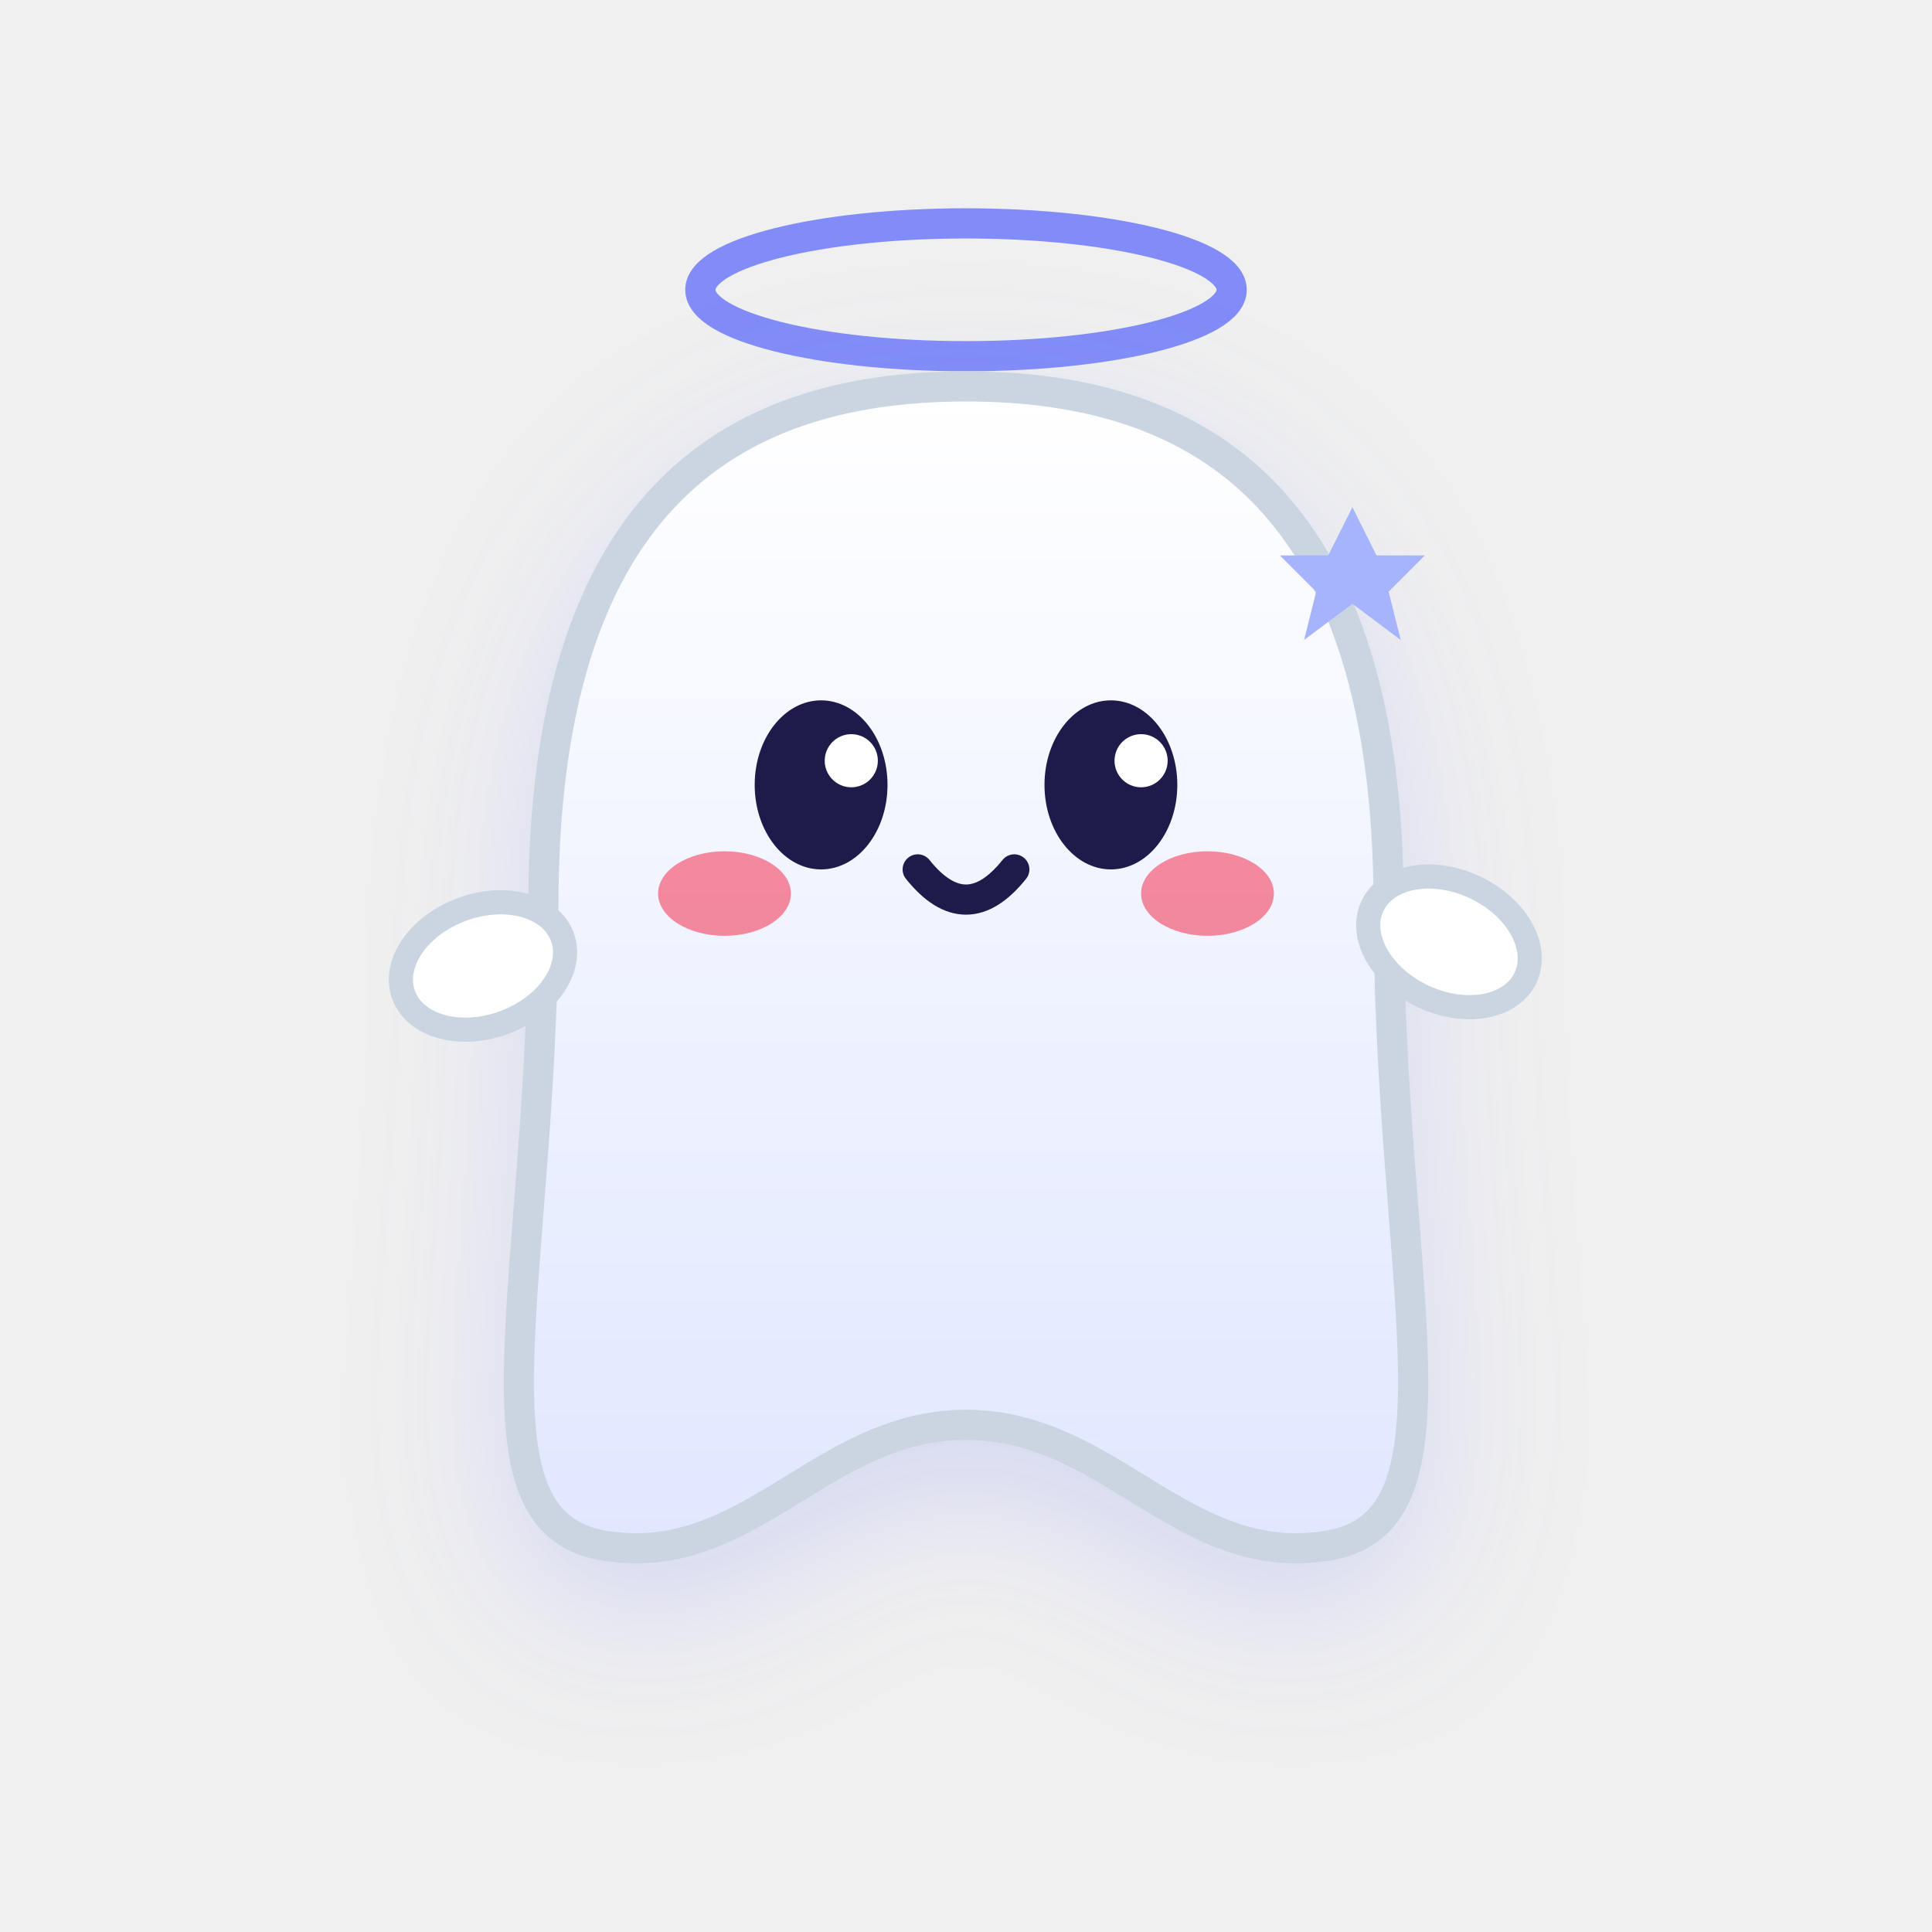
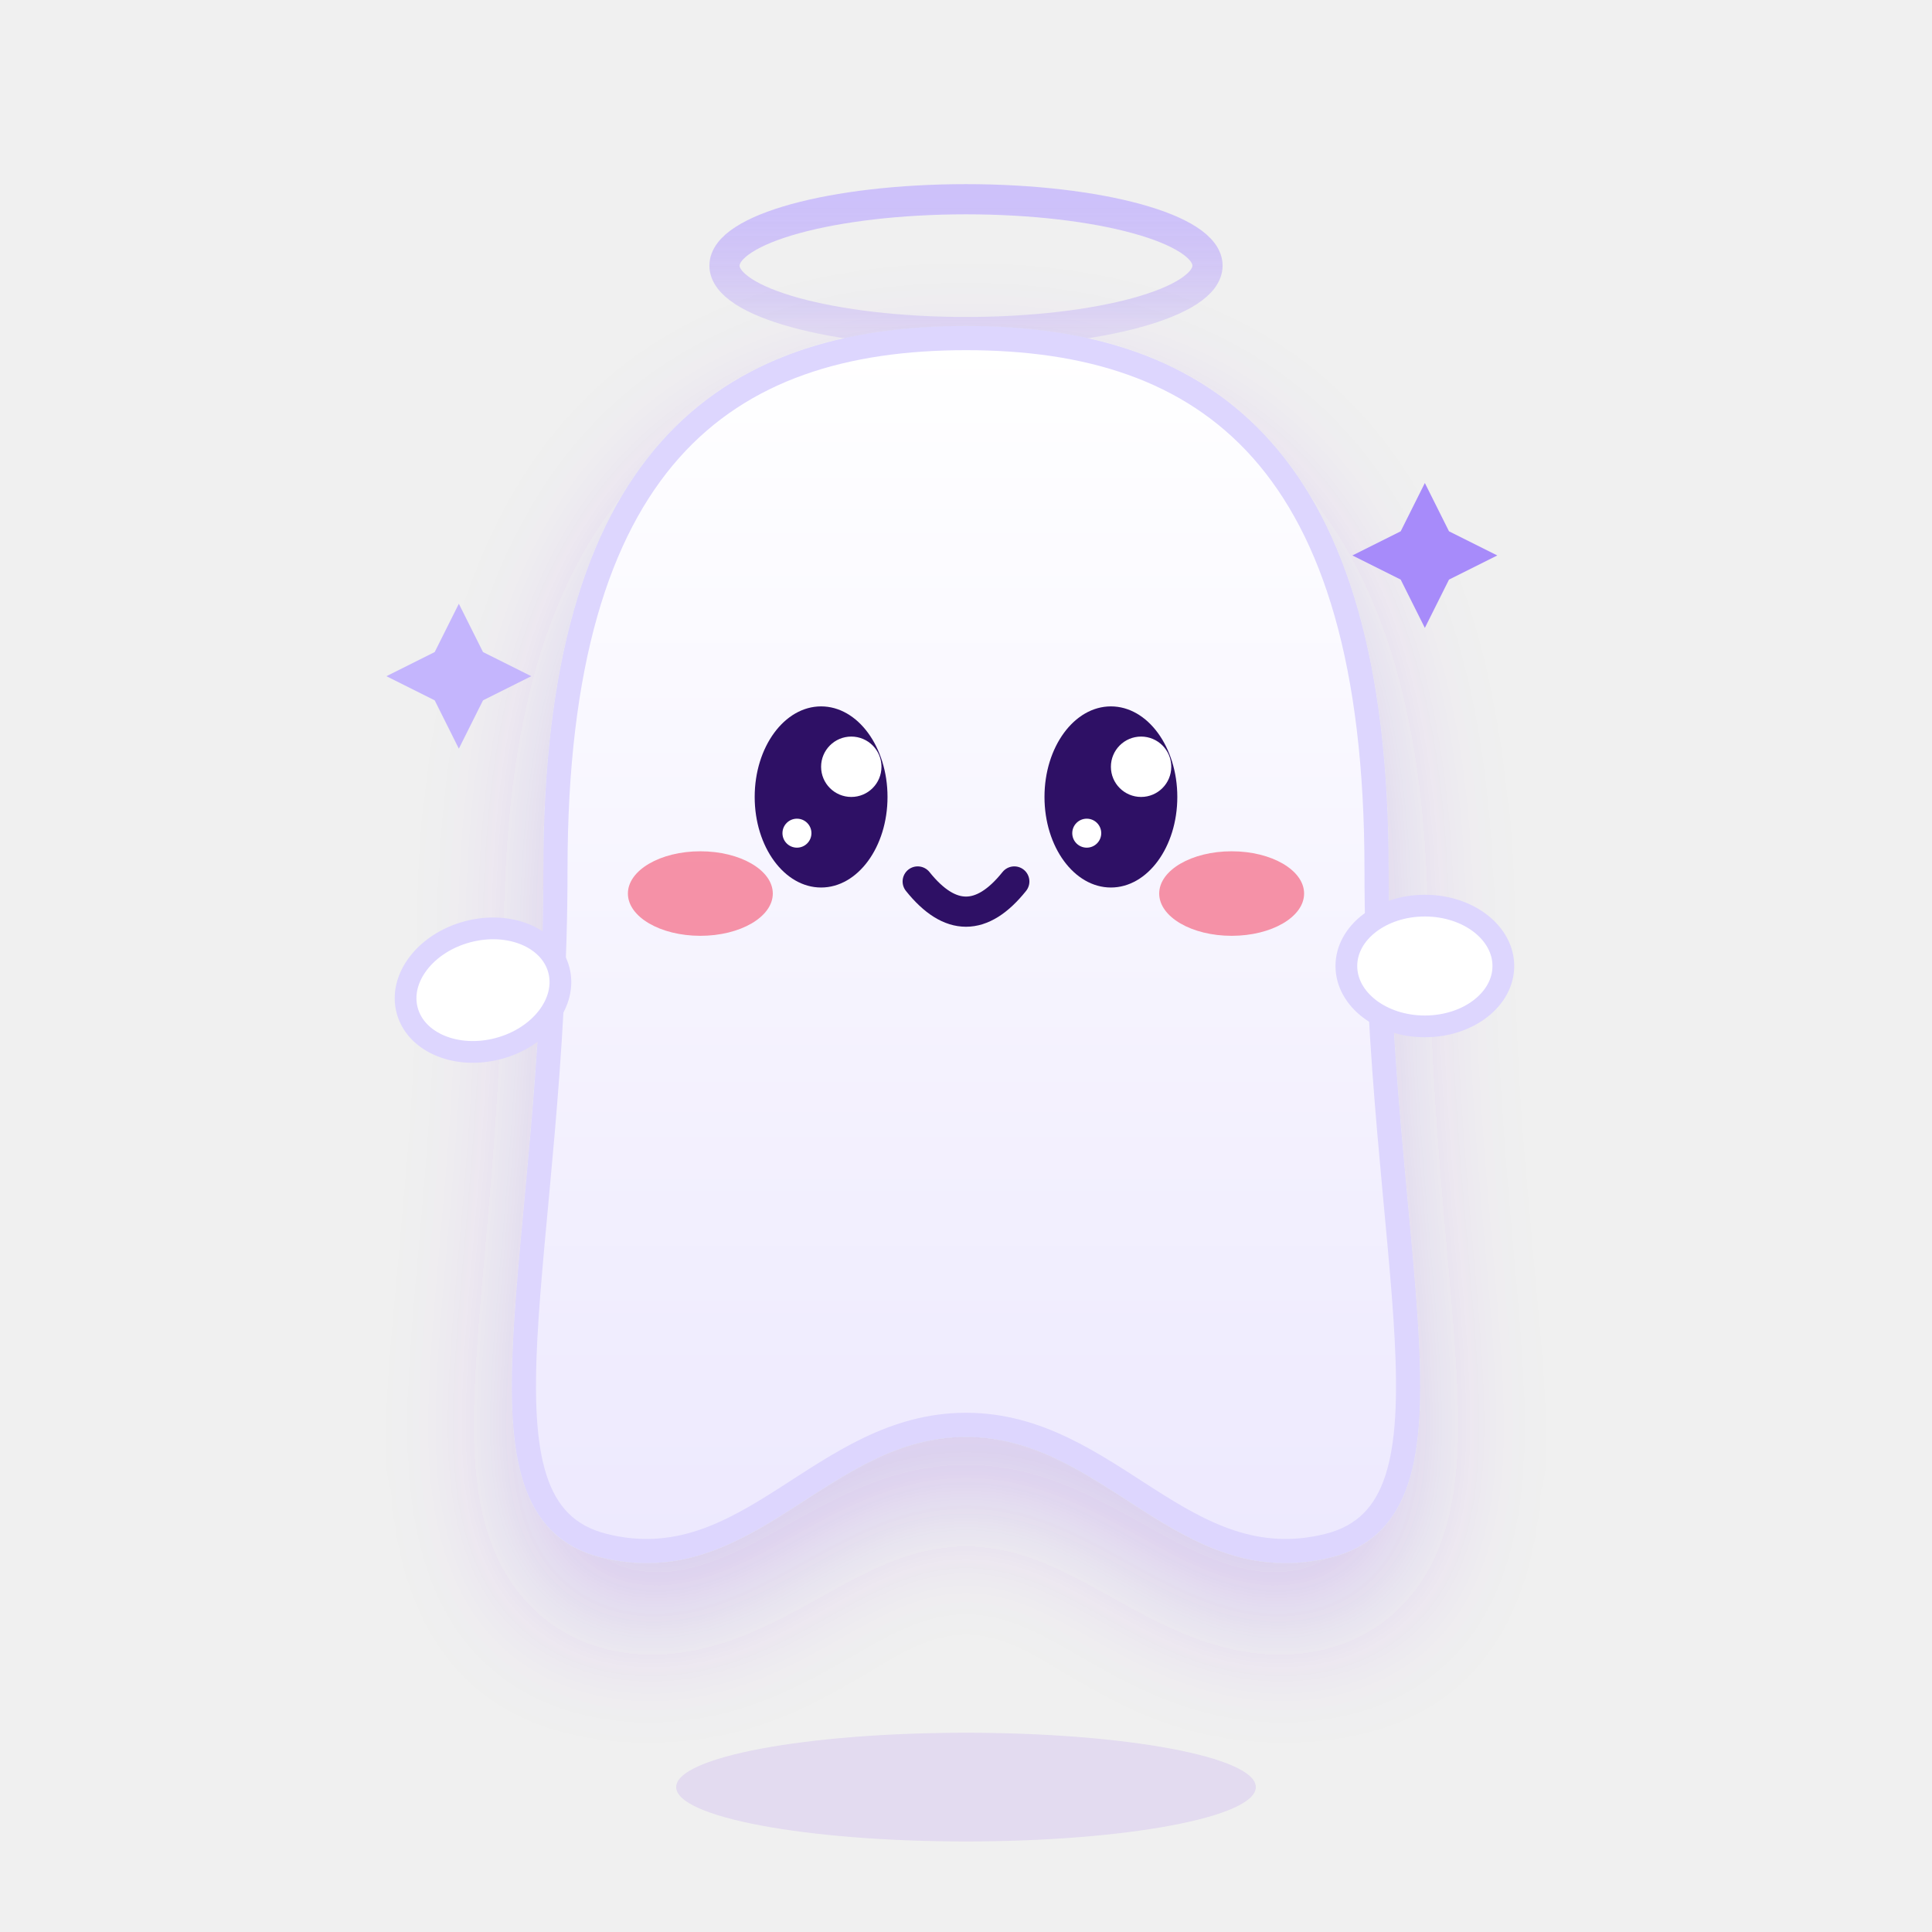
<svg xmlns="http://www.w3.org/2000/svg" viewBox="0 0 160 160" width="100%" height="100%">
  <defs>
    <linearGradient id="g-body" x1="0%" y1="0%" x2="0%" y2="100%">
      <stop offset="0%" stop-color="#ffffff" />
-       <stop offset="100%" stop-color="#e0e7ff" />
+       <stop offset="100%" stop-color="#ede9fe" />
    </linearGradient>
-     <filter id="ghost-glow" x="-20%" y="-20%" width="140%" height="140%">
-       <feDropShadow dx="0" dy="4" stdDeviation="6" flood-color="#818cf8" flood-opacity="0.25" />
+     <linearGradient id="g-glow" x1="0%" y1="0%" x2="0%" y2="100%">
+       <stop offset="0%" stop-color="#c4b5fd" stop-opacity="0.8" />
+       <stop offset="100%" stop-color="#a78bfa" stop-opacity="0.2" />
+     </linearGradient>
+     <filter id="soft-shadow-g" x="-20%" y="-20%" width="140%" height="140%">
+       <feDropShadow dx="0" dy="5" stdDeviation="5" flood-color="#7c3aed" flood-opacity="0.2" />
    </filter>
  </defs>
  <style>
    @keyframes ghostHover {
      0%, 100% { transform: translateY(0px) rotate(0deg); }
-       50% { transform: translateY(-8px) rotate(2deg); }
+       50% { transform: translateY(-9px) rotate(1.8deg); }
    }
-     @keyframes tailWave {
+     @keyframes tailRipple {
      0%, 100% { transform: skewX(0deg); }
-       50% { transform: skewX(7deg); }
+       50% { transform: skewX(8deg); }
    }
-     @keyframes blink {
-       0%, 90%, 100% { transform: scaleY(1); }
-       95% { transform: scaleY(0.1); }
+     @keyframes eyeBlinkGhost {
+       0%, 92%, 100% { transform: scaleY(1); }
+       96% { transform: scaleY(0.08); }
    }
-     @keyframes haloGlow {
-       0%, 100% { opacity: 0.6; transform: scale(1); }
-       50% { opacity: 1; transform: scale(1.08); }
+     @keyframes haloPulse {
+       0%, 100% { transform: scale(1) translateY(0); opacity: 0.7; }
+       50% { transform: scale(1.08) translateY(-2px); opacity: 1; }
    }
-     @keyframes floatSparkle {
-       0% { transform: translateY(0) scale(0.6); opacity: 0; }
-       50% { opacity: 0.9; }
-       100% { transform: translateY(-16px) scale(1.1); opacity: 0; }
+     @keyframes waveRightPaw {
+       0%, 100% { transform: rotate(0deg); }
+       50% { transform: rotate(26deg); }
    }
-     .ghost-float { animation: ghostHover 3s ease-in-out infinite; transform-origin: center bottom; }
-     .ghost-tail { animation: tailWave 2.2s ease-in-out infinite; transform-origin: 80px 125px; }
-     .eyes-blink { animation: blink 4s infinite; transform-origin: 80px 65px; }
-     .halo { animation: haloGlow 2.5s ease-in-out infinite; transform-origin: 80px 24px; }
-     .sp-1 { animation: floatSparkle 2s ease-out infinite; transform-origin: 110px 45px; }
+     @keyframes starTwinkle {
+       0% { transform: scale(0.6) rotate(0deg); opacity: 0; }
+       50% { transform: scale(1.15) rotate(90deg); opacity: 1; }
+       100% { transform: scale(0.6) rotate(180deg); opacity: 0; }
+     }
+     .ghost-float { animation: ghostHover 3.2s ease-in-out infinite; transform-origin: center bottom; }
+     .tail-flow { animation: tailRipple 2.2s ease-in-out infinite; transform-origin: 80px 125px; }
+     .eye-blink { animation: eyeBlinkGhost 4s infinite; transform-origin: 80px 68px; }
+     .halo-glow { animation: haloPulse 2.8s ease-in-out infinite; transform-origin: 80px 22px; }
+     .paw-wave { animation: waveRightPaw 1.8s ease-in-out infinite; transform-origin: 116px 82px; }
+     .star-1 { animation: starTwinkle 2.4s infinite; transform-origin: 118px 46px; }
+     .star-2 { animation: starTwinkle 2.4s infinite 1.2s; transform-origin: 38px 56px; }
  </style>
+   <ellipse cx="80" cy="148" rx="24" ry="4.5" fill="#7c3aed" opacity="0.12" />
  <g class="ghost-float">
-     <ellipse cx="80" cy="24" rx="22" ry="5.5" fill="none" stroke="#818cf8" stroke-width="2.5" class="halo" />
-     <path d="M 45 75 C 45 42 60 32 80 32 C 100 32 115 42 115 75 C 115 106 122 126 110 128 C 98 130 92 118 80 118 C 68 118 62 130 50 128 C 38 126 45 106 45 75 Z" fill="url(#g-body)" stroke="#cbd5e1" stroke-width="2.5" filter="url(#ghost-glow)" class="ghost-tail" />
-     <g class="eyes-blink">
-       <ellipse cx="68" cy="65" rx="5.5" ry="7" fill="#1e1b4b" />
-       <circle cx="70.5" cy="63" r="2.2" fill="#ffffff" />
-       <ellipse cx="92" cy="65" rx="5.5" ry="7" fill="#1e1b4b" />
-       <circle cx="94.5" cy="63" r="2.2" fill="#ffffff" />
+     <ellipse cx="80" cy="22" rx="20" ry="5.5" fill="none" stroke="url(#g-glow)" stroke-width="2.5" class="halo-glow" />
+     <path d="M 46 72 C 46 38 60 28 80 28 C 100 28 114 38 114 72 C 114 104 122 125 110 128 C 98 131 92 118 80 118 C 68 118 62 131 50 128 C 38 125 46 104 46 72 Z" fill="url(#g-body)" stroke="#ddd6fe" stroke-width="2" filter="url(#soft-shadow-g)" class="tail-flow" />
+     <g class="eye-blink">
+       <ellipse cx="68" cy="66" rx="5.5" ry="7.5" fill="#2e1065" />
+       <circle cx="70.5" cy="63.5" r="2.5" fill="#ffffff" />
+       <circle cx="66" cy="69" r="1.2" fill="#ffffff" />
+       <ellipse cx="92" cy="66" rx="5.5" ry="7.5" fill="#2e1065" />
+       <circle cx="94.5" cy="63.5" r="2.5" fill="#ffffff" />
+       <circle cx="90" cy="69" r="1.2" fill="#ffffff" />
    </g>
-     <ellipse cx="60" cy="74" rx="5.5" ry="3.5" fill="#f43f5e" opacity="0.6" />
-     <ellipse cx="100" cy="74" rx="5.5" ry="3.5" fill="#f43f5e" opacity="0.6" />
-     <path d="M 76 72 Q 80 77 84 72" fill="none" stroke="#1e1b4b" stroke-width="2.5" stroke-linecap="round" />
-     <ellipse cx="40" cy="80" rx="7" ry="5" fill="#ffffff" stroke="#cbd5e1" stroke-width="2" transform="rotate(-20 40 80)" />
-     <ellipse cx="120" cy="78" rx="7" ry="5" fill="#ffffff" stroke="#cbd5e1" stroke-width="2" transform="rotate(25 120 78)" />
-     <g class="sp-1">
-       <polygon points="112,42 114,46 118,46 115,49 116,53 112,50 108,53 109,49 106,46 110,46" fill="#a5b4fc" />
+     <ellipse cx="58" cy="74" rx="6" ry="3.5" fill="#f43f5e" opacity="0.55" />
+     <ellipse cx="102" cy="74" rx="6" ry="3.5" fill="#f43f5e" opacity="0.55" />
+     <path d="M 76 73 Q 80 78 84 73" fill="none" stroke="#2e1065" stroke-width="2.5" stroke-linecap="round" />
+     <ellipse cx="40" cy="82" rx="6.5" ry="5" fill="#ffffff" stroke="#ddd6fe" stroke-width="1.8" transform="rotate(-15 40 82)" />
+     <g class="paw-wave">
+       <ellipse cx="118" cy="80" rx="6.5" ry="5" fill="#ffffff" stroke="#ddd6fe" stroke-width="1.8" />
+     </g>
+     <g class="star-1">
+       <polygon points="118,40 120,44 124,46 120,48 118,52 116,48 112,46 116,44" fill="#a78bfa" />
+     </g>
+     <g class="star-2">
+       <polygon points="38,50 40,54 44,56 40,58 38,62 36,58 32,56 36,54" fill="#c4b5fd" />
    </g>
  </g>
</svg>
